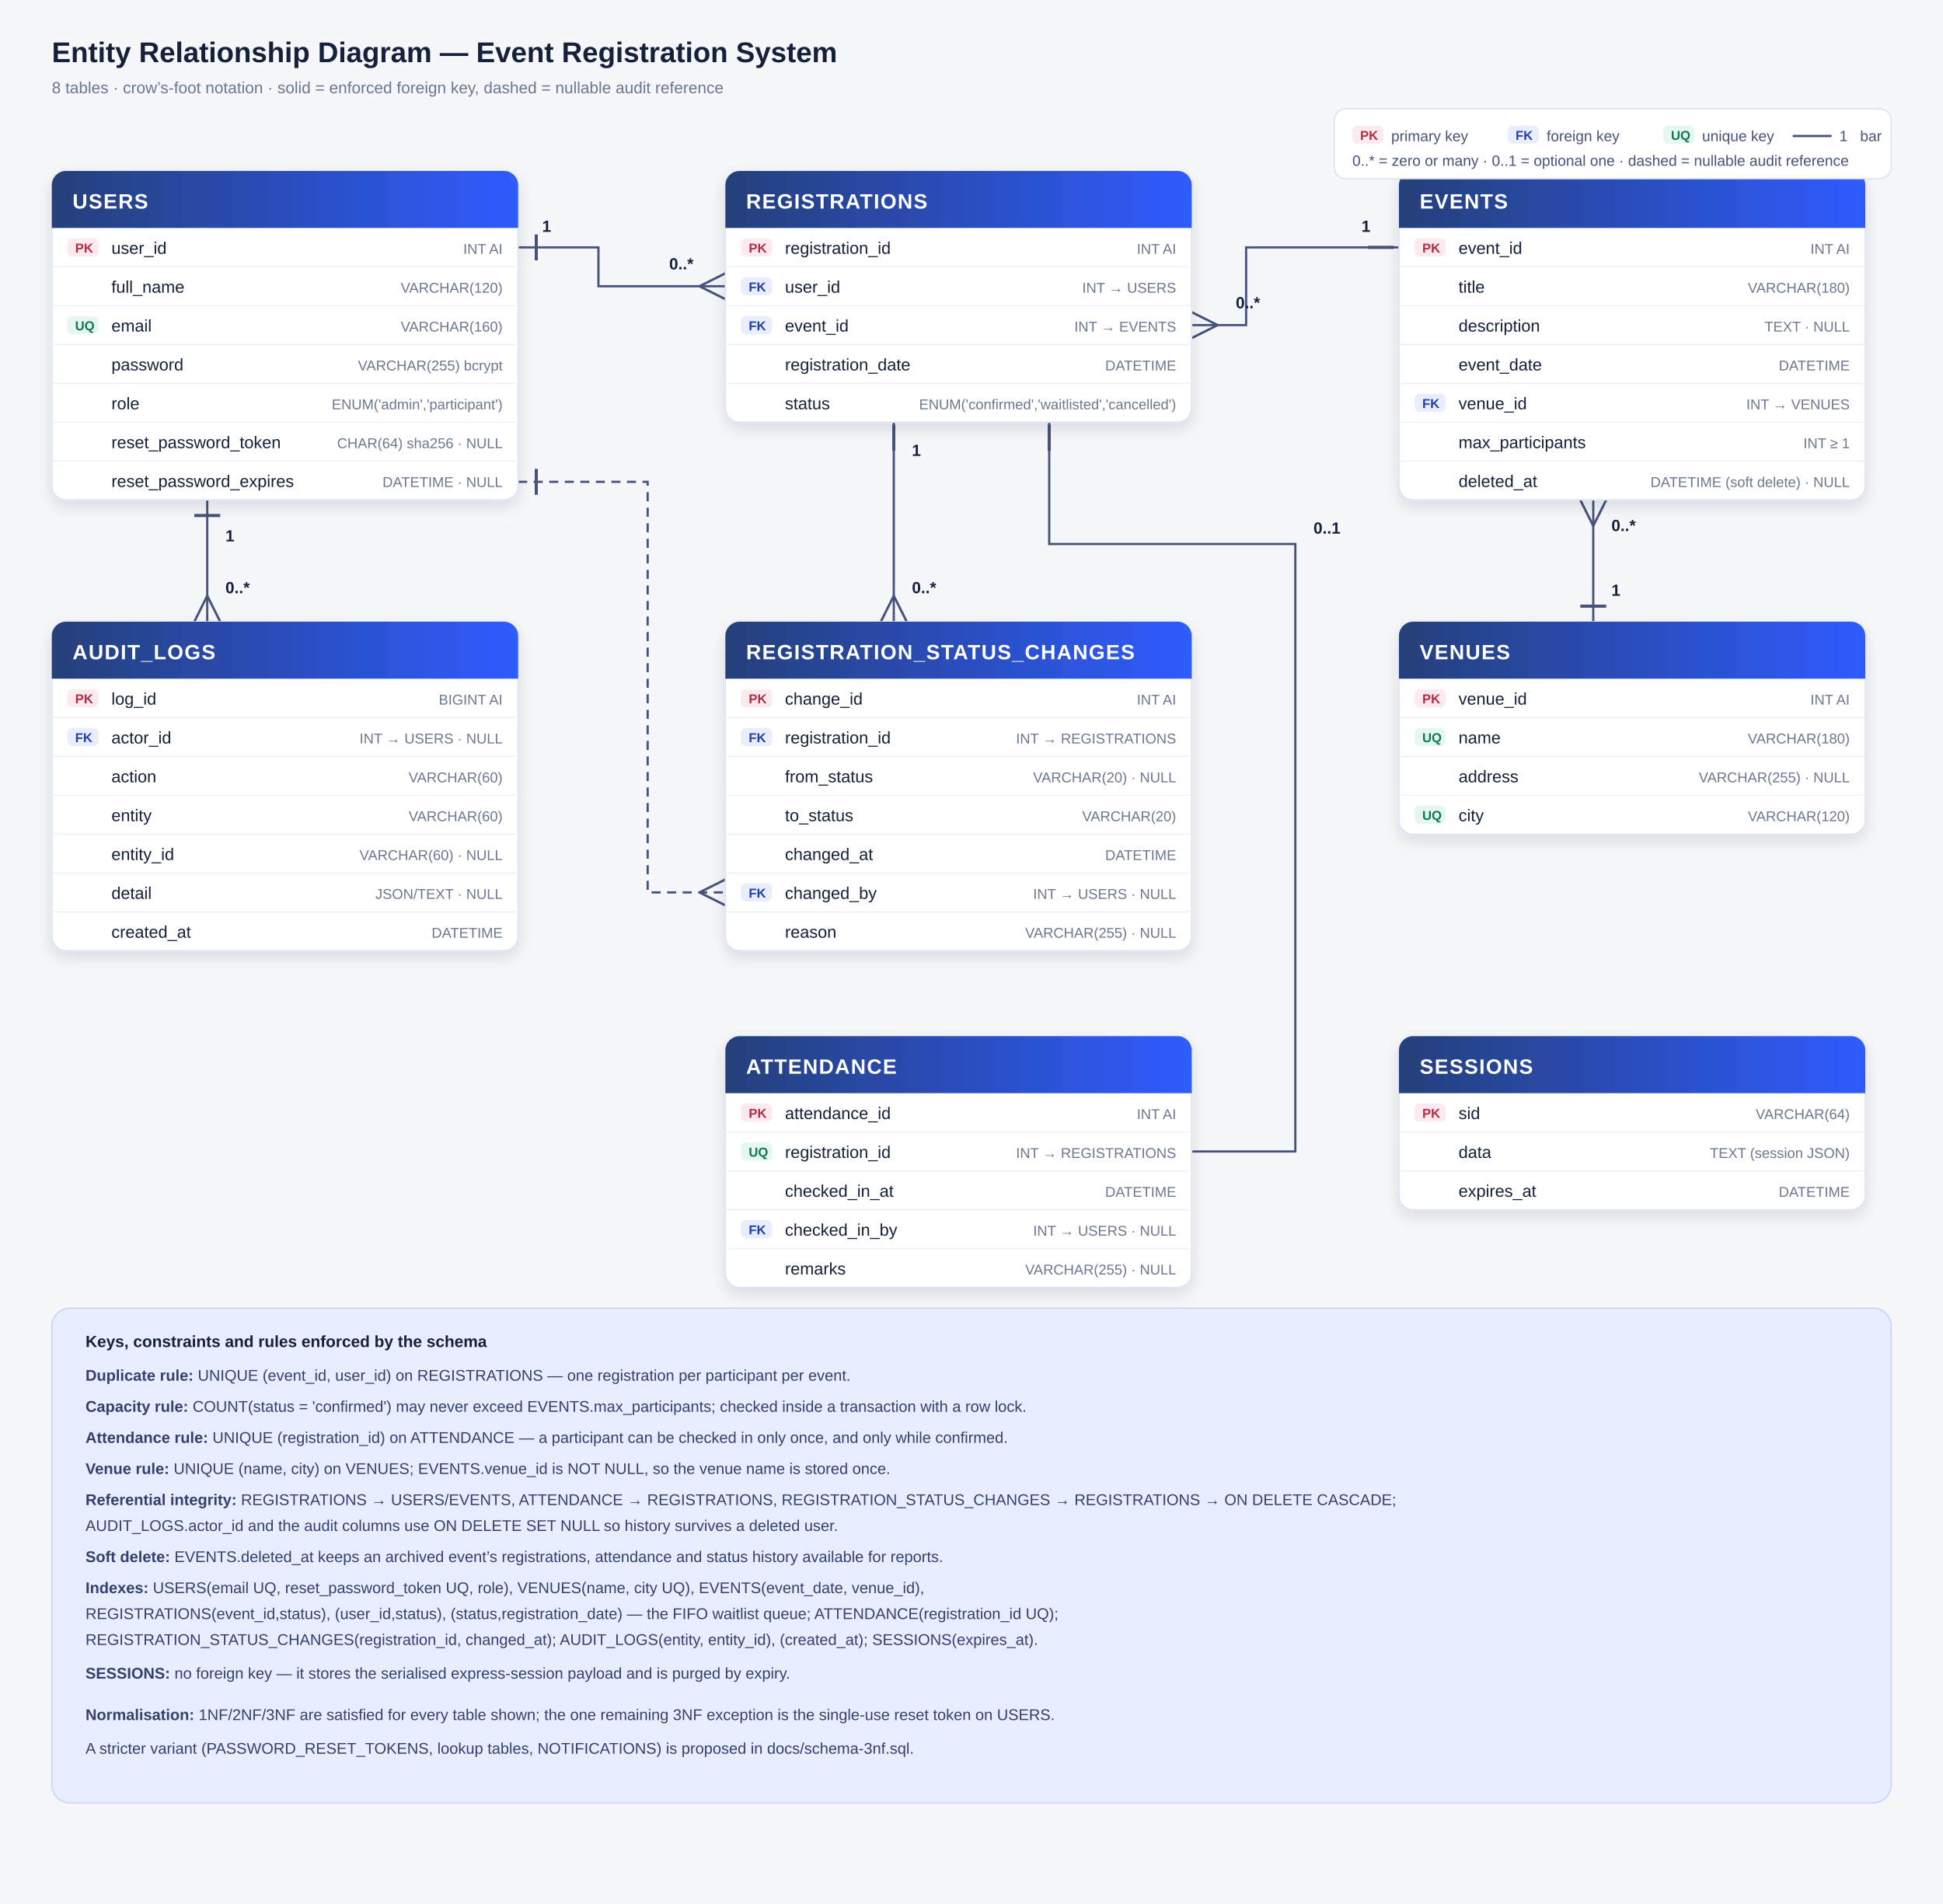
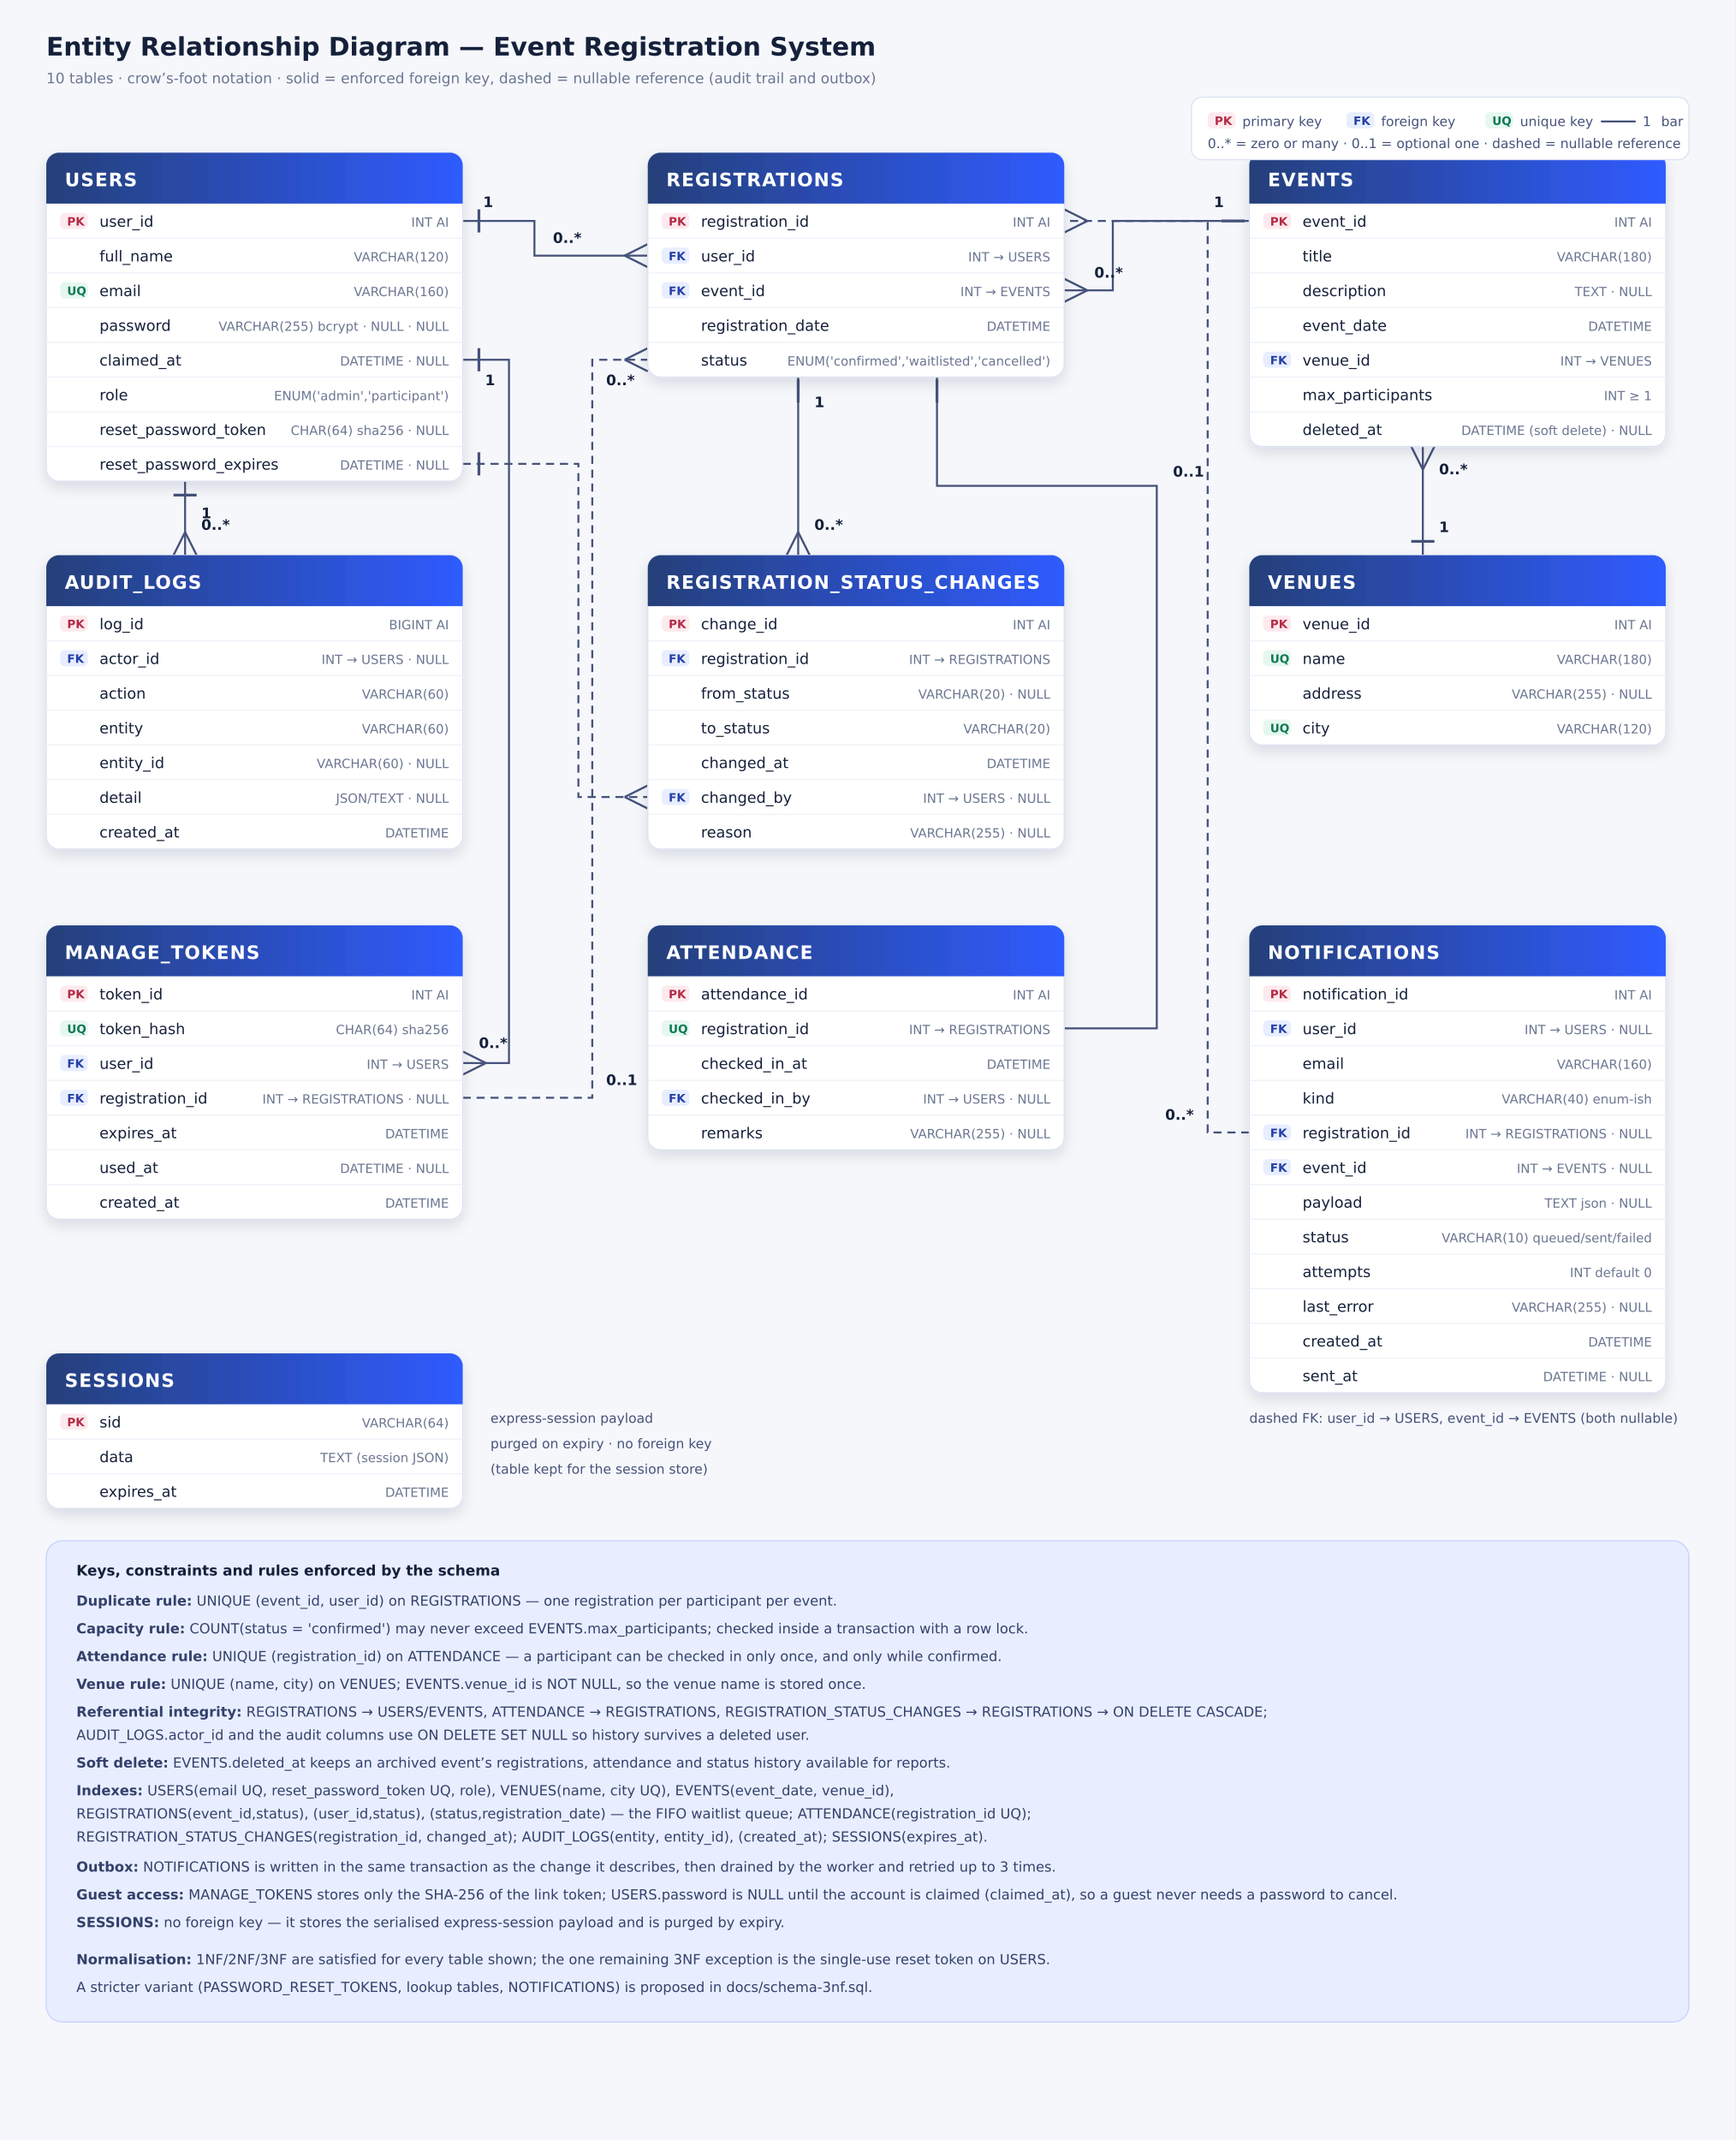
- <svg xmlns="http://www.w3.org/2000/svg" viewBox="0 0 1500 1470" width="1500" height="1470" font-family="'Segoe UI',Arial,Helvetica,sans-serif">
+ <svg xmlns="http://www.w3.org/2000/svg" viewBox="0 0 1500 1850" width="1500" height="1850" font-family="'Segoe UI','DejaVu Sans',Arial,Helvetica,sans-serif">
  <defs>
    <linearGradient id="hd" x1="0" y1="0" x2="1" y2="0">
      <stop offset="0%" stop-color="#26407a" />
      <stop offset="100%" stop-color="#2f5bff" />
    </linearGradient>
    <style>.ent-title{fill:#fff;font-size:16px;font-weight:700;letter-spacing:.05em}.fld{fill:#15203a;font-size:13px}.typ{fill:#6b7691;font-size:11px}.pk{fill:#b42b45;font-size:10px;font-weight:700}.fk{fill:#2440a8;font-size:10px;font-weight:700}.uq{fill:#0c7a52;font-size:10px;font-weight:700}.rel{fill:#15203a;font-size:12.5px;font-weight:700}.card{fill:#46527a;font-size:11.5px}.note{fill:#33406b;font-size:12px}.note-b{fill:#15203a;font-size:12.5px;font-weight:700}.h1{fill:#15203a;font-size:22px;font-weight:700}.sub{fill:#6b7691;font-size:12.5px}.legend{fill:#46527a;font-size:11.5px}</style>
    <filter id="sh" x="-20%" y="-20%" width="140%" height="140%">
      <feDropShadow dx="0" dy="5" stdDeviation="6" flood-color="#15203a" flood-opacity="0.12" />
    </filter>
  </defs>
-   <rect width="1500" height="1470" fill="#f5f7fb" />
+   <rect width="1500" height="1850" fill="#f5f7fb" />
  <text class="h1" x="40" y="48">Entity Relationship Diagram — Event Registration System</text>
-   <text class="sub" x="40" y="72">8 tables · crow’s-foot notation · solid = enforced foreign key, dashed = nullable audit reference</text>
+   <text class="sub" x="40" y="72">10 tables · crow’s-foot notation · solid = enforced foreign key, dashed = nullable reference (audit trail and outbox)</text>
  <path d="M400 191.0 L462 191.0 L462 221.0 L560 221.0" fill="none" stroke="#46527a" stroke-width="1.7" />
  <line x1="414" y1="181.0" x2="414" y2="201.0" stroke="#46527a" stroke-width="2.4" />
  <line x1="560" y1="211.0" x2="540" y2="221.0" stroke="#46527a" stroke-width="1.8" />
  <line x1="560" y1="231.0" x2="540" y2="221.0" stroke="#46527a" stroke-width="1.8" />
  <text class="rel" x="422" y="179.0" text-anchor="middle">1</text>
-   <text class="rel" x="526" y="208.0" text-anchor="middle">0..*</text>
+   <text class="rel" x="478" y="210.0" text-anchor="start">0..*</text>
  <path d="M1080 191.0 L962 191.0 L962 251.0 L920 251.0" fill="none" stroke="#46527a" stroke-width="1.7" />
  <line x1="1056" y1="191.0" x2="1076" y2="191.0" stroke="#46527a" stroke-width="2.4" />
  <line x1="920" y1="241.0" x2="940" y2="251.0" stroke="#46527a" stroke-width="1.8" />
  <line x1="920" y1="261.0" x2="940" y2="251.0" stroke="#46527a" stroke-width="1.8" />
  <text class="rel" x="1058" y="179.0" text-anchor="end">1</text>
-   <text class="rel" x="954" y="238.0" text-anchor="start">0..*</text>
+   <text class="rel" x="946" y="240.0" text-anchor="start">0..*</text>
  <path d="M1230 386 L1230 480" fill="none" stroke="#46527a" stroke-width="1.7" />
  <line x1="1220" y1="468" x2="1240" y2="468" stroke="#46527a" stroke-width="2.4" />
  <line x1="1220" y1="386" x2="1230" y2="406" stroke="#46527a" stroke-width="1.8" />
  <line x1="1240" y1="386" x2="1230" y2="406" stroke="#46527a" stroke-width="1.8" />
  <text class="rel" x="1244" y="410" text-anchor="start">0..*</text>
  <text class="rel" x="1244" y="460" text-anchor="start">1</text>
  <path d="M690 326 L690 480" fill="none" stroke="#46527a" stroke-width="1.7" />
  <line x1="690" y1="328" x2="690" y2="348" stroke="#46527a" stroke-width="2.4" />
  <line x1="680" y1="480" x2="690" y2="460" stroke="#46527a" stroke-width="1.8" />
  <line x1="700" y1="480" x2="690" y2="460" stroke="#46527a" stroke-width="1.8" />
  <text class="rel" x="704" y="352" text-anchor="start">1</text>
  <text class="rel" x="704" y="458" text-anchor="start">0..*</text>
  <path d="M810 326 L810 420 L1000 420 L1000 889.0 L920 889.0" fill="none" stroke="#46527a" stroke-width="1.7" />
  <line x1="810" y1="328" x2="810" y2="348" stroke="#46527a" stroke-width="2.4" />
  <circle cx="904" cy="889.0" r="5" fill="#fff" stroke="#46527a" stroke-width="1.8" />
  <text class="rel" x="1014" y="412" text-anchor="start">0..1</text>
-   <path d="M160 386 L160 480" fill="none" stroke="#46527a" stroke-width="1.7" />
-   <line x1="150" y1="398" x2="170" y2="398" stroke="#46527a" stroke-width="2.4" />
+   <path d="M160 416 L160 480" fill="none" stroke="#46527a" stroke-width="1.7" />
+   <line x1="150" y1="428" x2="170" y2="428" stroke="#46527a" stroke-width="2.4" />
  <line x1="150" y1="480" x2="160" y2="460" stroke="#46527a" stroke-width="1.8" />
  <line x1="170" y1="480" x2="160" y2="460" stroke="#46527a" stroke-width="1.8" />
-   <text class="rel" x="174" y="418" text-anchor="start">1</text>
+   <text class="rel" x="174" y="448" text-anchor="start">1</text>
  <text class="rel" x="174" y="458" text-anchor="start">0..*</text>
-   <path d="M400 372 L500 372 L500 689.0 L560 689.0" fill="none" stroke="#46527a" stroke-width="1.7" stroke-dasharray="7 5" />
+   <path d="M400 401.0 L500 401.0 L500 689.0 L560 689.0" fill="none" stroke="#46527a" stroke-width="1.7" stroke-dasharray="7 5" />
  <line x1="560" y1="679.0" x2="540" y2="689.0" stroke="#46527a" stroke-width="1.8" />
  <line x1="560" y1="699.0" x2="540" y2="689.0" stroke="#46527a" stroke-width="1.8" />
-   <line x1="414" y1="362" x2="414" y2="382" stroke="#46527a" stroke-width="2.4" />
-   <g filter="url(#sh)">
-     <rect x="40" y="132" width="360" height="254" rx="11" fill="#fff" stroke="#dbe2f0" />
+   <line x1="414" y1="391.0" x2="414" y2="411.0" stroke="#46527a" stroke-width="2.4" />
+   <path d="M400 919.0 L440 919.0 L440 311.0 L400 311.0" fill="none" stroke="#46527a" stroke-width="1.7" />
+   <line x1="414" y1="301.0" x2="414" y2="321.0" stroke="#46527a" stroke-width="2.4" />
+   <line x1="400" y1="909.0" x2="420" y2="919.0" stroke="#46527a" stroke-width="1.8" />
+   <line x1="400" y1="929.0" x2="420" y2="919.0" stroke="#46527a" stroke-width="1.8" />
+   <text class="rel" x="428" y="333.0" text-anchor="end">1</text>
+   <text class="rel" x="414" y="906.0" text-anchor="start">0..*</text>
+   <path d="M400 949.0 L512 949.0 L512 311.0 L560 311.0" fill="none" stroke="#46527a" stroke-width="1.7" stroke-dasharray="7 5" />
+   <line x1="560" y1="301.0" x2="540" y2="311.0" stroke="#46527a" stroke-width="1.8" />
+   <line x1="560" y1="321.0" x2="540" y2="311.0" stroke="#46527a" stroke-width="1.8" />
+   <text class="rel" x="524" y="938.0" text-anchor="start">0..1</text>
+   <text class="rel" x="524" y="333.0" text-anchor="start">0..*</text>
+   <path d="M1080 979.0 L1044 979.0 L1044 191.0 L920 191.0" fill="none" stroke="#46527a" stroke-width="1.7" stroke-dasharray="7 5" />
+   <line x1="920" y1="181.0" x2="940" y2="191.0" stroke="#46527a" stroke-width="1.8" />
+   <line x1="920" y1="201.0" x2="940" y2="191.0" stroke="#46527a" stroke-width="1.8" />
+   <text class="rel" x="1032" y="968.0" text-anchor="end">0..*</text>
+   <g filter="url(#sh)">
+     <rect x="40" y="132" width="360" height="284" rx="11" fill="#fff" stroke="#dbe2f0" />
    <path d="M40 143 a11 11 0 0 1 11-11 h338 a11 11 0 0 1 11 11 v33 h-360 z" fill="url(#hd)" />
    <text class="ent-title" x="56" y="161">USERS</text>
  </g>
  <rect x="52" y="184" width="24" height="14" rx="4" fill="#fdeaee" />
  <text class="pk" x="58" y="195">PK</text>
  <text class="fld" x="86" y="196">user_id</text>
  <text class="typ" x="388" y="196" text-anchor="end">INT AI</text>
  <line x1="40" y1="206" x2="400" y2="206" stroke="#eef1f8" />
  <text class="fld" x="86" y="226">full_name</text>
  <text class="typ" x="388" y="226" text-anchor="end">VARCHAR(120)</text>
  <line x1="40" y1="236" x2="400" y2="236" stroke="#eef1f8" />
  <rect x="52" y="244" width="24" height="14" rx="4" fill="#e6f7ef" />
  <text class="uq" x="58" y="255">UQ</text>
  <text class="fld" x="86" y="256">email</text>
  <text class="typ" x="388" y="256" text-anchor="end">VARCHAR(160)</text>
  <line x1="40" y1="266" x2="400" y2="266" stroke="#eef1f8" />
  <text class="fld" x="86" y="286">password</text>
-   <text class="typ" x="388" y="286" text-anchor="end">VARCHAR(255) bcrypt</text>
+   <text class="typ" x="388" y="286" text-anchor="end">VARCHAR(255) bcrypt · NULL · NULL</text>
  <line x1="40" y1="296" x2="400" y2="296" stroke="#eef1f8" />
-   <text class="fld" x="86" y="316">role</text>
-   <text class="typ" x="388" y="316" text-anchor="end">ENUM('admin','participant')</text>
+   <text class="fld" x="86" y="316">claimed_at</text>
+   <text class="typ" x="388" y="316" text-anchor="end">DATETIME · NULL</text>
  <line x1="40" y1="326" x2="400" y2="326" stroke="#eef1f8" />
-   <text class="fld" x="86" y="346">reset_password_token</text>
-   <text class="typ" x="388" y="346" text-anchor="end">CHAR(64) sha256 · NULL</text>
+   <text class="fld" x="86" y="346">role</text>
+   <text class="typ" x="388" y="346" text-anchor="end">ENUM('admin','participant')</text>
  <line x1="40" y1="356" x2="400" y2="356" stroke="#eef1f8" />
-   <text class="fld" x="86" y="376">reset_password_expires</text>
-   <text class="typ" x="388" y="376" text-anchor="end">DATETIME · NULL</text>
+   <text class="fld" x="86" y="376">reset_password_token</text>
+   <text class="typ" x="388" y="376" text-anchor="end">CHAR(64) sha256 · NULL</text>
+   <line x1="40" y1="386" x2="400" y2="386" stroke="#eef1f8" />
+   <text class="fld" x="86" y="406">reset_password_expires</text>
+   <text class="typ" x="388" y="406" text-anchor="end">DATETIME · NULL</text>
  <g filter="url(#sh)">
    <rect x="560" y="132" width="360" height="194" rx="11" fill="#fff" stroke="#dbe2f0" />
    <path d="M560 143 a11 11 0 0 1 11-11 h338 a11 11 0 0 1 11 11 v33 h-360 z" fill="url(#hd)" />
    <text class="ent-title" x="576" y="161">REGISTRATIONS</text>
  </g>
  <rect x="572" y="184" width="24" height="14" rx="4" fill="#fdeaee" />
  <text class="pk" x="578" y="195">PK</text>
  <text class="fld" x="606" y="196">registration_id</text>
  <text class="typ" x="908" y="196" text-anchor="end">INT AI</text>
  <line x1="560" y1="206" x2="920" y2="206" stroke="#eef1f8" />
  <rect x="572" y="214" width="24" height="14" rx="4" fill="#e8eeff" />
  <text class="fk" x="578" y="225">FK</text>
  <text class="fld" x="606" y="226">user_id</text>
  <text class="typ" x="908" y="226" text-anchor="end">INT → USERS</text>
  <line x1="560" y1="236" x2="920" y2="236" stroke="#eef1f8" />
  <rect x="572" y="244" width="24" height="14" rx="4" fill="#e8eeff" />
  <text class="fk" x="578" y="255">FK</text>
  <text class="fld" x="606" y="256">event_id</text>
  <text class="typ" x="908" y="256" text-anchor="end">INT → EVENTS</text>
  <line x1="560" y1="266" x2="920" y2="266" stroke="#eef1f8" />
  <text class="fld" x="606" y="286">registration_date</text>
  <text class="typ" x="908" y="286" text-anchor="end">DATETIME</text>
  <line x1="560" y1="296" x2="920" y2="296" stroke="#eef1f8" />
  <text class="fld" x="606" y="316">status</text>
  <text class="typ" x="908" y="316" text-anchor="end">ENUM('confirmed','waitlisted','cancelled')</text>
  <g filter="url(#sh)">
    <rect x="1080" y="132" width="360" height="254" rx="11" fill="#fff" stroke="#dbe2f0" />
    <path d="M1080 143 a11 11 0 0 1 11-11 h338 a11 11 0 0 1 11 11 v33 h-360 z" fill="url(#hd)" />
    <text class="ent-title" x="1096" y="161">EVENTS</text>
  </g>
  <rect x="1092" y="184" width="24" height="14" rx="4" fill="#fdeaee" />
  <text class="pk" x="1098" y="195">PK</text>
  <text class="fld" x="1126" y="196">event_id</text>
  <text class="typ" x="1428" y="196" text-anchor="end">INT AI</text>
  <line x1="1080" y1="206" x2="1440" y2="206" stroke="#eef1f8" />
  <text class="fld" x="1126" y="226">title</text>
  <text class="typ" x="1428" y="226" text-anchor="end">VARCHAR(180)</text>
  <line x1="1080" y1="236" x2="1440" y2="236" stroke="#eef1f8" />
  <text class="fld" x="1126" y="256">description</text>
  <text class="typ" x="1428" y="256" text-anchor="end">TEXT · NULL</text>
  <line x1="1080" y1="266" x2="1440" y2="266" stroke="#eef1f8" />
  <text class="fld" x="1126" y="286">event_date</text>
  <text class="typ" x="1428" y="286" text-anchor="end">DATETIME</text>
  <line x1="1080" y1="296" x2="1440" y2="296" stroke="#eef1f8" />
  <rect x="1092" y="304" width="24" height="14" rx="4" fill="#e8eeff" />
  <text class="fk" x="1098" y="315">FK</text>
  <text class="fld" x="1126" y="316">venue_id</text>
  <text class="typ" x="1428" y="316" text-anchor="end">INT → VENUES</text>
  <line x1="1080" y1="326" x2="1440" y2="326" stroke="#eef1f8" />
  <text class="fld" x="1126" y="346">max_participants</text>
  <text class="typ" x="1428" y="346" text-anchor="end">INT ≥ 1</text>
  <line x1="1080" y1="356" x2="1440" y2="356" stroke="#eef1f8" />
  <text class="fld" x="1126" y="376">deleted_at</text>
  <text class="typ" x="1428" y="376" text-anchor="end">DATETIME (soft delete) · NULL</text>
  <g filter="url(#sh)">
    <rect x="40" y="480" width="360" height="254" rx="11" fill="#fff" stroke="#dbe2f0" />
    <path d="M40 491 a11 11 0 0 1 11-11 h338 a11 11 0 0 1 11 11 v33 h-360 z" fill="url(#hd)" />
    <text class="ent-title" x="56" y="509">AUDIT_LOGS</text>
  </g>
  <rect x="52" y="532" width="24" height="14" rx="4" fill="#fdeaee" />
  <text class="pk" x="58" y="543">PK</text>
  <text class="fld" x="86" y="544">log_id</text>
  <text class="typ" x="388" y="544" text-anchor="end">BIGINT AI</text>
  <line x1="40" y1="554" x2="400" y2="554" stroke="#eef1f8" />
  <rect x="52" y="562" width="24" height="14" rx="4" fill="#e8eeff" />
  <text class="fk" x="58" y="573">FK</text>
  <text class="fld" x="86" y="574">actor_id</text>
  <text class="typ" x="388" y="574" text-anchor="end">INT → USERS · NULL</text>
  <line x1="40" y1="584" x2="400" y2="584" stroke="#eef1f8" />
  <text class="fld" x="86" y="604">action</text>
  <text class="typ" x="388" y="604" text-anchor="end">VARCHAR(60)</text>
  <line x1="40" y1="614" x2="400" y2="614" stroke="#eef1f8" />
  <text class="fld" x="86" y="634">entity</text>
  <text class="typ" x="388" y="634" text-anchor="end">VARCHAR(60)</text>
  <line x1="40" y1="644" x2="400" y2="644" stroke="#eef1f8" />
  <text class="fld" x="86" y="664">entity_id</text>
  <text class="typ" x="388" y="664" text-anchor="end">VARCHAR(60) · NULL</text>
  <line x1="40" y1="674" x2="400" y2="674" stroke="#eef1f8" />
  <text class="fld" x="86" y="694">detail</text>
  <text class="typ" x="388" y="694" text-anchor="end">JSON/TEXT · NULL</text>
  <line x1="40" y1="704" x2="400" y2="704" stroke="#eef1f8" />
  <text class="fld" x="86" y="724">created_at</text>
  <text class="typ" x="388" y="724" text-anchor="end">DATETIME</text>
  <g filter="url(#sh)">
    <rect x="560" y="480" width="360" height="254" rx="11" fill="#fff" stroke="#dbe2f0" />
    <path d="M560 491 a11 11 0 0 1 11-11 h338 a11 11 0 0 1 11 11 v33 h-360 z" fill="url(#hd)" />
    <text class="ent-title" x="576" y="509">REGISTRATION_STATUS_CHANGES</text>
  </g>
  <rect x="572" y="532" width="24" height="14" rx="4" fill="#fdeaee" />
  <text class="pk" x="578" y="543">PK</text>
  <text class="fld" x="606" y="544">change_id</text>
  <text class="typ" x="908" y="544" text-anchor="end">INT AI</text>
  <line x1="560" y1="554" x2="920" y2="554" stroke="#eef1f8" />
  <rect x="572" y="562" width="24" height="14" rx="4" fill="#e8eeff" />
  <text class="fk" x="578" y="573">FK</text>
  <text class="fld" x="606" y="574">registration_id</text>
  <text class="typ" x="908" y="574" text-anchor="end">INT → REGISTRATIONS</text>
  <line x1="560" y1="584" x2="920" y2="584" stroke="#eef1f8" />
  <text class="fld" x="606" y="604">from_status</text>
  <text class="typ" x="908" y="604" text-anchor="end">VARCHAR(20) · NULL</text>
  <line x1="560" y1="614" x2="920" y2="614" stroke="#eef1f8" />
  <text class="fld" x="606" y="634">to_status</text>
  <text class="typ" x="908" y="634" text-anchor="end">VARCHAR(20)</text>
  <line x1="560" y1="644" x2="920" y2="644" stroke="#eef1f8" />
  <text class="fld" x="606" y="664">changed_at</text>
  <text class="typ" x="908" y="664" text-anchor="end">DATETIME</text>
  <line x1="560" y1="674" x2="920" y2="674" stroke="#eef1f8" />
  <rect x="572" y="682" width="24" height="14" rx="4" fill="#e8eeff" />
  <text class="fk" x="578" y="693">FK</text>
  <text class="fld" x="606" y="694">changed_by</text>
  <text class="typ" x="908" y="694" text-anchor="end">INT → USERS · NULL</text>
  <line x1="560" y1="704" x2="920" y2="704" stroke="#eef1f8" />
  <text class="fld" x="606" y="724">reason</text>
  <text class="typ" x="908" y="724" text-anchor="end">VARCHAR(255) · NULL</text>
  <g filter="url(#sh)">
    <rect x="1080" y="480" width="360" height="164" rx="11" fill="#fff" stroke="#dbe2f0" />
    <path d="M1080 491 a11 11 0 0 1 11-11 h338 a11 11 0 0 1 11 11 v33 h-360 z" fill="url(#hd)" />
    <text class="ent-title" x="1096" y="509">VENUES</text>
  </g>
  <rect x="1092" y="532" width="24" height="14" rx="4" fill="#fdeaee" />
  <text class="pk" x="1098" y="543">PK</text>
  <text class="fld" x="1126" y="544">venue_id</text>
  <text class="typ" x="1428" y="544" text-anchor="end">INT AI</text>
  <line x1="1080" y1="554" x2="1440" y2="554" stroke="#eef1f8" />
  <rect x="1092" y="562" width="24" height="14" rx="4" fill="#e6f7ef" />
  <text class="uq" x="1098" y="573">UQ</text>
  <text class="fld" x="1126" y="574">name</text>
  <text class="typ" x="1428" y="574" text-anchor="end">VARCHAR(180)</text>
  <line x1="1080" y1="584" x2="1440" y2="584" stroke="#eef1f8" />
  <text class="fld" x="1126" y="604">address</text>
  <text class="typ" x="1428" y="604" text-anchor="end">VARCHAR(255) · NULL</text>
  <line x1="1080" y1="614" x2="1440" y2="614" stroke="#eef1f8" />
  <rect x="1092" y="622" width="24" height="14" rx="4" fill="#e6f7ef" />
  <text class="uq" x="1098" y="633">UQ</text>
  <text class="fld" x="1126" y="634">city</text>
  <text class="typ" x="1428" y="634" text-anchor="end">VARCHAR(120)</text>
  <g filter="url(#sh)">
-     <rect x="1080" y="800" width="360" height="134" rx="11" fill="#fff" stroke="#dbe2f0" />
-     <path d="M1080 811 a11 11 0 0 1 11-11 h338 a11 11 0 0 1 11 11 v33 h-360 z" fill="url(#hd)" />
-     <text class="ent-title" x="1096" y="829">SESSIONS</text>
-   </g>
-   <rect x="1092" y="852" width="24" height="14" rx="4" fill="#fdeaee" />
-   <text class="pk" x="1098" y="863">PK</text>
-   <text class="fld" x="1126" y="864">sid</text>
-   <text class="typ" x="1428" y="864" text-anchor="end">VARCHAR(64)</text>
-   <line x1="1080" y1="874" x2="1440" y2="874" stroke="#eef1f8" />
-   <text class="fld" x="1126" y="894">data</text>
-   <text class="typ" x="1428" y="894" text-anchor="end">TEXT (session JSON)</text>
-   <line x1="1080" y1="904" x2="1440" y2="904" stroke="#eef1f8" />
-   <text class="fld" x="1126" y="924">expires_at</text>
-   <text class="typ" x="1428" y="924" text-anchor="end">DATETIME</text>
+     <rect x="40" y="1170" width="360" height="134" rx="11" fill="#fff" stroke="#dbe2f0" />
+     <path d="M40 1181 a11 11 0 0 1 11-11 h338 a11 11 0 0 1 11 11 v33 h-360 z" fill="url(#hd)" />
+     <text class="ent-title" x="56" y="1199">SESSIONS</text>
+   </g>
+   <rect x="52" y="1222" width="24" height="14" rx="4" fill="#fdeaee" />
+   <text class="pk" x="58" y="1233">PK</text>
+   <text class="fld" x="86" y="1234">sid</text>
+   <text class="typ" x="388" y="1234" text-anchor="end">VARCHAR(64)</text>
+   <line x1="40" y1="1244" x2="400" y2="1244" stroke="#eef1f8" />
+   <text class="fld" x="86" y="1264">data</text>
+   <text class="typ" x="388" y="1264" text-anchor="end">TEXT (session JSON)</text>
+   <line x1="40" y1="1274" x2="400" y2="1274" stroke="#eef1f8" />
+   <text class="fld" x="86" y="1294">expires_at</text>
+   <text class="typ" x="388" y="1294" text-anchor="end">DATETIME</text>
  <g filter="url(#sh)">
    <rect x="560" y="800" width="360" height="194" rx="11" fill="#fff" stroke="#dbe2f0" />
    <path d="M560 811 a11 11 0 0 1 11-11 h338 a11 11 0 0 1 11 11 v33 h-360 z" fill="url(#hd)" />
    <text class="ent-title" x="576" y="829">ATTENDANCE</text>
  </g>
  <rect x="572" y="852" width="24" height="14" rx="4" fill="#fdeaee" />
  <text class="pk" x="578" y="863">PK</text>
  <text class="fld" x="606" y="864">attendance_id</text>
  <text class="typ" x="908" y="864" text-anchor="end">INT AI</text>
  <line x1="560" y1="874" x2="920" y2="874" stroke="#eef1f8" />
  <rect x="572" y="882" width="24" height="14" rx="4" fill="#e6f7ef" />
  <text class="uq" x="578" y="893">UQ</text>
  <text class="fld" x="606" y="894">registration_id</text>
  <text class="typ" x="908" y="894" text-anchor="end">INT → REGISTRATIONS</text>
  <line x1="560" y1="904" x2="920" y2="904" stroke="#eef1f8" />
  <text class="fld" x="606" y="924">checked_in_at</text>
  <text class="typ" x="908" y="924" text-anchor="end">DATETIME</text>
  <line x1="560" y1="934" x2="920" y2="934" stroke="#eef1f8" />
  <rect x="572" y="942" width="24" height="14" rx="4" fill="#e8eeff" />
  <text class="fk" x="578" y="953">FK</text>
  <text class="fld" x="606" y="954">checked_in_by</text>
  <text class="typ" x="908" y="954" text-anchor="end">INT → USERS · NULL</text>
  <line x1="560" y1="964" x2="920" y2="964" stroke="#eef1f8" />
  <text class="fld" x="606" y="984">remarks</text>
  <text class="typ" x="908" y="984" text-anchor="end">VARCHAR(255) · NULL</text>
+   <g filter="url(#sh)">
+     <rect x="40" y="800" width="360" height="254" rx="11" fill="#fff" stroke="#dbe2f0" />
+     <path d="M40 811 a11 11 0 0 1 11-11 h338 a11 11 0 0 1 11 11 v33 h-360 z" fill="url(#hd)" />
+     <text class="ent-title" x="56" y="829">MANAGE_TOKENS</text>
+   </g>
+   <rect x="52" y="852" width="24" height="14" rx="4" fill="#fdeaee" />
+   <text class="pk" x="58" y="863">PK</text>
+   <text class="fld" x="86" y="864">token_id</text>
+   <text class="typ" x="388" y="864" text-anchor="end">INT AI</text>
+   <line x1="40" y1="874" x2="400" y2="874" stroke="#eef1f8" />
+   <rect x="52" y="882" width="24" height="14" rx="4" fill="#e6f7ef" />
+   <text class="uq" x="58" y="893">UQ</text>
+   <text class="fld" x="86" y="894">token_hash</text>
+   <text class="typ" x="388" y="894" text-anchor="end">CHAR(64) sha256</text>
+   <line x1="40" y1="904" x2="400" y2="904" stroke="#eef1f8" />
+   <rect x="52" y="912" width="24" height="14" rx="4" fill="#e8eeff" />
+   <text class="fk" x="58" y="923">FK</text>
+   <text class="fld" x="86" y="924">user_id</text>
+   <text class="typ" x="388" y="924" text-anchor="end">INT → USERS</text>
+   <line x1="40" y1="934" x2="400" y2="934" stroke="#eef1f8" />
+   <rect x="52" y="942" width="24" height="14" rx="4" fill="#e8eeff" />
+   <text class="fk" x="58" y="953">FK</text>
+   <text class="fld" x="86" y="954">registration_id</text>
+   <text class="typ" x="388" y="954" text-anchor="end">INT → REGISTRATIONS · NULL</text>
+   <line x1="40" y1="964" x2="400" y2="964" stroke="#eef1f8" />
+   <text class="fld" x="86" y="984">expires_at</text>
+   <text class="typ" x="388" y="984" text-anchor="end">DATETIME</text>
+   <line x1="40" y1="994" x2="400" y2="994" stroke="#eef1f8" />
+   <text class="fld" x="86" y="1014">used_at</text>
+   <text class="typ" x="388" y="1014" text-anchor="end">DATETIME · NULL</text>
+   <line x1="40" y1="1024" x2="400" y2="1024" stroke="#eef1f8" />
+   <text class="fld" x="86" y="1044">created_at</text>
+   <text class="typ" x="388" y="1044" text-anchor="end">DATETIME</text>
+   <g filter="url(#sh)">
+     <rect x="1080" y="800" width="360" height="404" rx="11" fill="#fff" stroke="#dbe2f0" />
+     <path d="M1080 811 a11 11 0 0 1 11-11 h338 a11 11 0 0 1 11 11 v33 h-360 z" fill="url(#hd)" />
+     <text class="ent-title" x="1096" y="829">NOTIFICATIONS</text>
+   </g>
+   <rect x="1092" y="852" width="24" height="14" rx="4" fill="#fdeaee" />
+   <text class="pk" x="1098" y="863">PK</text>
+   <text class="fld" x="1126" y="864">notification_id</text>
+   <text class="typ" x="1428" y="864" text-anchor="end">INT AI</text>
+   <line x1="1080" y1="874" x2="1440" y2="874" stroke="#eef1f8" />
+   <rect x="1092" y="882" width="24" height="14" rx="4" fill="#e8eeff" />
+   <text class="fk" x="1098" y="893">FK</text>
+   <text class="fld" x="1126" y="894">user_id</text>
+   <text class="typ" x="1428" y="894" text-anchor="end">INT → USERS · NULL</text>
+   <line x1="1080" y1="904" x2="1440" y2="904" stroke="#eef1f8" />
+   <text class="fld" x="1126" y="924">email</text>
+   <text class="typ" x="1428" y="924" text-anchor="end">VARCHAR(160)</text>
+   <line x1="1080" y1="934" x2="1440" y2="934" stroke="#eef1f8" />
+   <text class="fld" x="1126" y="954">kind</text>
+   <text class="typ" x="1428" y="954" text-anchor="end">VARCHAR(40) enum-ish</text>
+   <line x1="1080" y1="964" x2="1440" y2="964" stroke="#eef1f8" />
+   <rect x="1092" y="972" width="24" height="14" rx="4" fill="#e8eeff" />
+   <text class="fk" x="1098" y="983">FK</text>
+   <text class="fld" x="1126" y="984">registration_id</text>
+   <text class="typ" x="1428" y="984" text-anchor="end">INT → REGISTRATIONS · NULL</text>
+   <line x1="1080" y1="994" x2="1440" y2="994" stroke="#eef1f8" />
+   <rect x="1092" y="1002" width="24" height="14" rx="4" fill="#e8eeff" />
+   <text class="fk" x="1098" y="1013">FK</text>
+   <text class="fld" x="1126" y="1014">event_id</text>
+   <text class="typ" x="1428" y="1014" text-anchor="end">INT → EVENTS · NULL</text>
+   <line x1="1080" y1="1024" x2="1440" y2="1024" stroke="#eef1f8" />
+   <text class="fld" x="1126" y="1044">payload</text>
+   <text class="typ" x="1428" y="1044" text-anchor="end">TEXT json · NULL</text>
+   <line x1="1080" y1="1054" x2="1440" y2="1054" stroke="#eef1f8" />
+   <text class="fld" x="1126" y="1074">status</text>
+   <text class="typ" x="1428" y="1074" text-anchor="end">VARCHAR(10) queued/sent/failed</text>
+   <line x1="1080" y1="1084" x2="1440" y2="1084" stroke="#eef1f8" />
+   <text class="fld" x="1126" y="1104">attempts</text>
+   <text class="typ" x="1428" y="1104" text-anchor="end">INT default 0</text>
+   <line x1="1080" y1="1114" x2="1440" y2="1114" stroke="#eef1f8" />
+   <text class="fld" x="1126" y="1134">last_error</text>
+   <text class="typ" x="1428" y="1134" text-anchor="end">VARCHAR(255) · NULL</text>
+   <line x1="1080" y1="1144" x2="1440" y2="1144" stroke="#eef1f8" />
+   <text class="fld" x="1126" y="1164">created_at</text>
+   <text class="typ" x="1428" y="1164" text-anchor="end">DATETIME</text>
+   <line x1="1080" y1="1174" x2="1440" y2="1174" stroke="#eef1f8" />
+   <text class="fld" x="1126" y="1194">sent_at</text>
+   <text class="typ" x="1428" y="1194" text-anchor="end">DATETIME · NULL</text>
+   <text class="card" x="1080" y="1230">dashed FK: user_id → USERS, event_id → EVENTS (both nullable)</text>
+   <text class="card" x="424" y="1230">express-session payload</text>
+   <text class="card" x="424" y="1252">purged on expiry · no foreign key</text>
+   <text class="card" x="424" y="1274">(table kept for the session store)</text>
  <rect x="1030" y="84" width="430" height="54" rx="9" fill="#fff" stroke="#dbe2f0" />
  <rect x="1044" y="97" width="24" height="14" rx="4" fill="#fdeaee" />
  <text class="pk" x="1050" y="108">PK</text>
  <text class="legend" x="1074" y="109">primary key</text>
  <rect x="1164" y="97" width="24" height="14" rx="4" fill="#e8eeff" />
  <text class="fk" x="1170" y="108">FK</text>
  <text class="legend" x="1194" y="109">foreign key</text>
  <rect x="1284" y="97" width="24" height="14" rx="4" fill="#e6f7ef" />
  <text class="uq" x="1290" y="108">UQ</text>
  <text class="legend" x="1314" y="109">unique key</text>
  <line x1="1384" y1="105" x2="1414" y2="105" stroke="#46527a" stroke-width="1.7" />
  <text class="legend" x="1420" y="109">1</text>
  <text class="legend" x="1436" y="109">bar</text>
-   <text class="legend" x="1044" y="128">0..* = zero or many · 0..1 = optional one · dashed = nullable audit reference</text>
-   <rect x="40" y="1010" width="1420" height="382" rx="14" fill="#e8eeff" stroke="#c6d3fb" />
-   <text class="note-b" x="66" y="1040">Keys, constraints and rules enforced by the schema</text>
-   <text class="note" x="66" y="1066">
+   <text class="legend" x="1044" y="128">0..* = zero or many · 0..1 = optional one · dashed = nullable reference</text>
+   <rect x="40" y="1332" width="1420" height="416" rx="14" fill="#e8eeff" stroke="#c6d3fb" />
+   <text class="note-b" x="66" y="1362">Keys, constraints and rules enforced by the schema</text>
+   <text class="note" x="66" y="1388">
    <tspan font-weight="700">Duplicate rule:</tspan> UNIQUE (event_id, user_id) on REGISTRATIONS — one registration per participant per event.</text>
-   <text class="note" x="66" y="1090">
+   <text class="note" x="66" y="1412">
    <tspan font-weight="700">Capacity rule:</tspan> COUNT(status = 'confirmed') may never exceed EVENTS.max_participants; checked inside a transaction with a row lock.</text>
-   <text class="note" x="66" y="1114">
+   <text class="note" x="66" y="1436">
    <tspan font-weight="700">Attendance rule:</tspan> UNIQUE (registration_id) on ATTENDANCE — a participant can be checked in only once, and only while confirmed.</text>
-   <text class="note" x="66" y="1138">
+   <text class="note" x="66" y="1460">
    <tspan font-weight="700">Venue rule:</tspan> UNIQUE (name, city) on VENUES; EVENTS.venue_id is NOT NULL, so the venue name is stored once.</text>
-   <text class="note" x="66" y="1162">
+   <text class="note" x="66" y="1484">
    <tspan font-weight="700">Referential integrity:</tspan> REGISTRATIONS → USERS/EVENTS, ATTENDANCE → REGISTRATIONS, REGISTRATION_STATUS_CHANGES → REGISTRATIONS → ON DELETE CASCADE;</text>
-   <text class="note" x="66" y="1182">AUDIT_LOGS.actor_id and the audit columns use ON DELETE SET NULL so history survives a deleted user.</text>
-   <text class="note" x="66" y="1206">
+   <text class="note" x="66" y="1504">AUDIT_LOGS.actor_id and the audit columns use ON DELETE SET NULL so history survives a deleted user.</text>
+   <text class="note" x="66" y="1528">
    <tspan font-weight="700">Soft delete:</tspan> EVENTS.deleted_at keeps an archived event’s registrations, attendance and status history available for reports.</text>
-   <text class="note" x="66" y="1230">
+   <text class="note" x="66" y="1552">
    <tspan font-weight="700">Indexes:</tspan> USERS(email UQ, reset_password_token UQ, role), VENUES(name, city UQ), EVENTS(event_date, venue_id),</text>
-   <text class="note" x="66" y="1250">REGISTRATIONS(event_id,status), (user_id,status), (status,registration_date) — the FIFO waitlist queue; ATTENDANCE(registration_id UQ);</text>
-   <text class="note" x="66" y="1270">REGISTRATION_STATUS_CHANGES(registration_id, changed_at); AUDIT_LOGS(entity, entity_id), (created_at); SESSIONS(expires_at).</text>
-   <text class="note" x="66" y="1296">
+   <text class="note" x="66" y="1572">REGISTRATIONS(event_id,status), (user_id,status), (status,registration_date) — the FIFO waitlist queue; ATTENDANCE(registration_id UQ);</text>
+   <text class="note" x="66" y="1592">REGISTRATION_STATUS_CHANGES(registration_id, changed_at); AUDIT_LOGS(entity, entity_id), (created_at); SESSIONS(expires_at).</text>
+   <text class="note" x="66" y="1618">
+     <tspan font-weight="700">Outbox:</tspan> NOTIFICATIONS is written in the same transaction as the change it describes, then drained by the worker and retried up to 3 times.</text>
+   <text class="note" x="66" y="1642">
+     <tspan font-weight="700">Guest access:</tspan> MANAGE_TOKENS stores only the SHA-256 of the link token; USERS.password is NULL until the account is claimed (claimed_at), so a guest never needs a password to cancel.</text>
+   <text class="note" x="66" y="1666">
    <tspan font-weight="700">SESSIONS:</tspan> no foreign key — it stores the serialised express-session payload and is purged by expiry.</text>
-   <text class="note" x="66" y="1328" fill="#8a3b12">
+   <text class="note" x="66" y="1698" fill="#8a3b12">
    <tspan font-weight="700">Normalisation:</tspan> 1NF/2NF/3NF are satisfied for every table shown; the one remaining 3NF exception is the single-use reset token on USERS.</text>
-   <text class="note" x="66" y="1354" fill="#8a3b12">A stricter variant (PASSWORD_RESET_TOKENS, lookup tables, NOTIFICATIONS) is proposed in docs/schema-3nf.sql.</text>
+   <text class="note" x="66" y="1722" fill="#8a3b12">A stricter variant (PASSWORD_RESET_TOKENS, lookup tables, NOTIFICATIONS) is proposed in docs/schema-3nf.sql.</text>
</svg>
